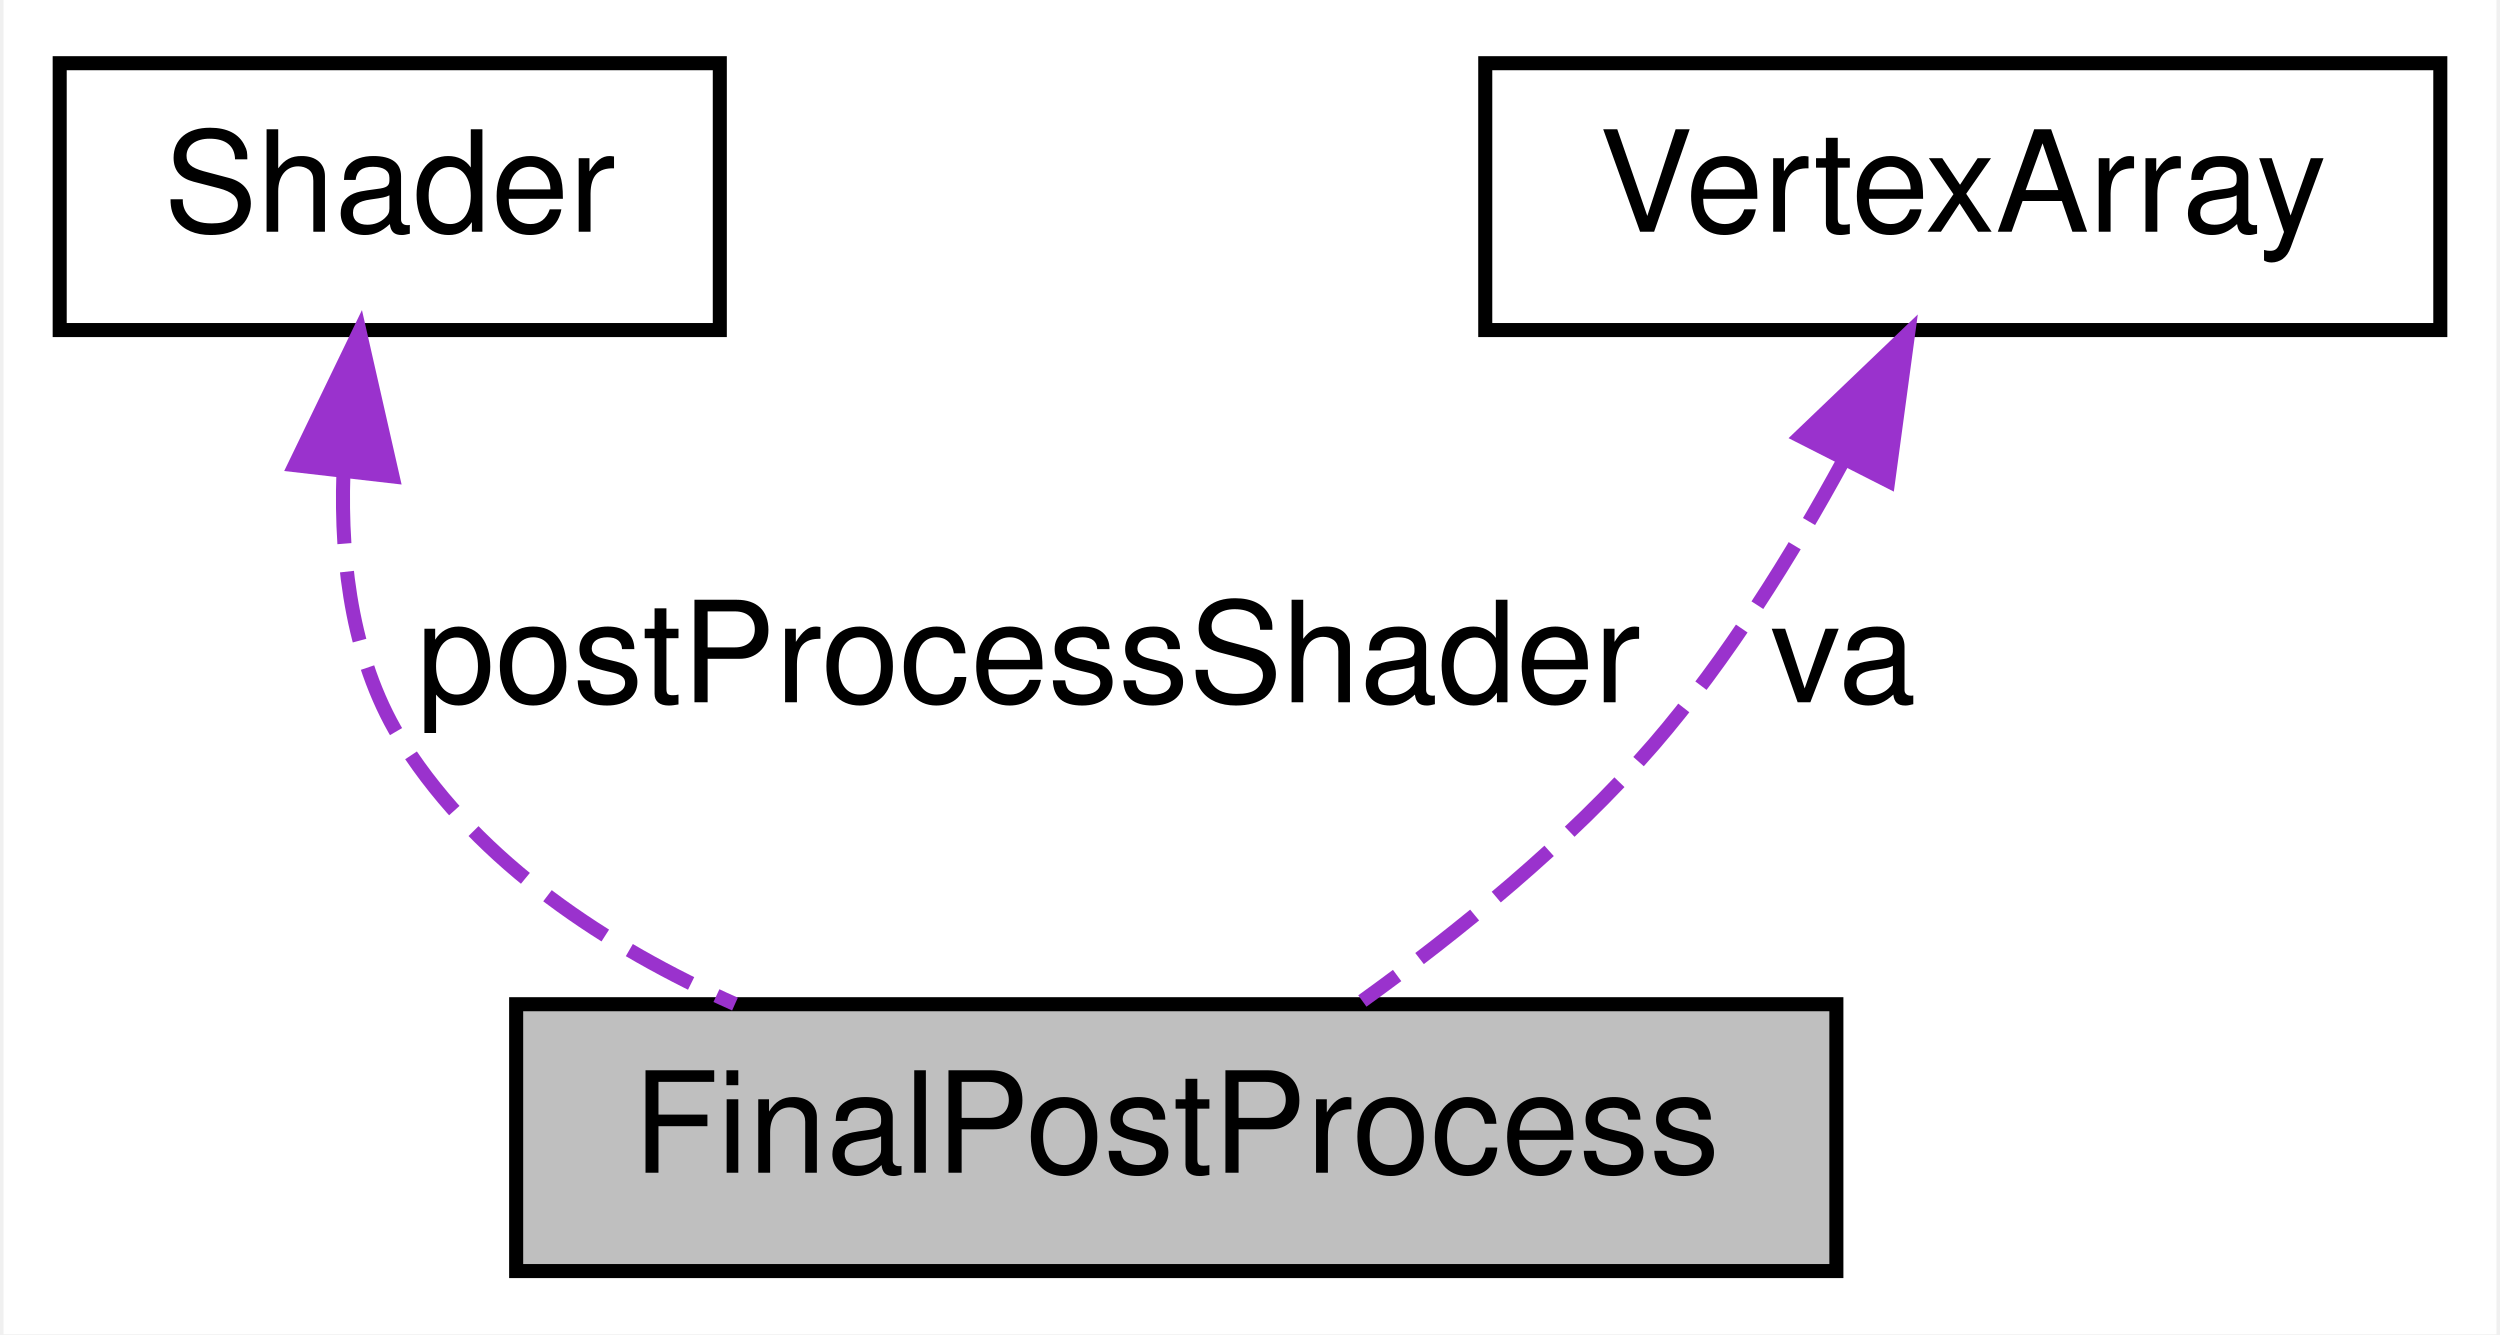
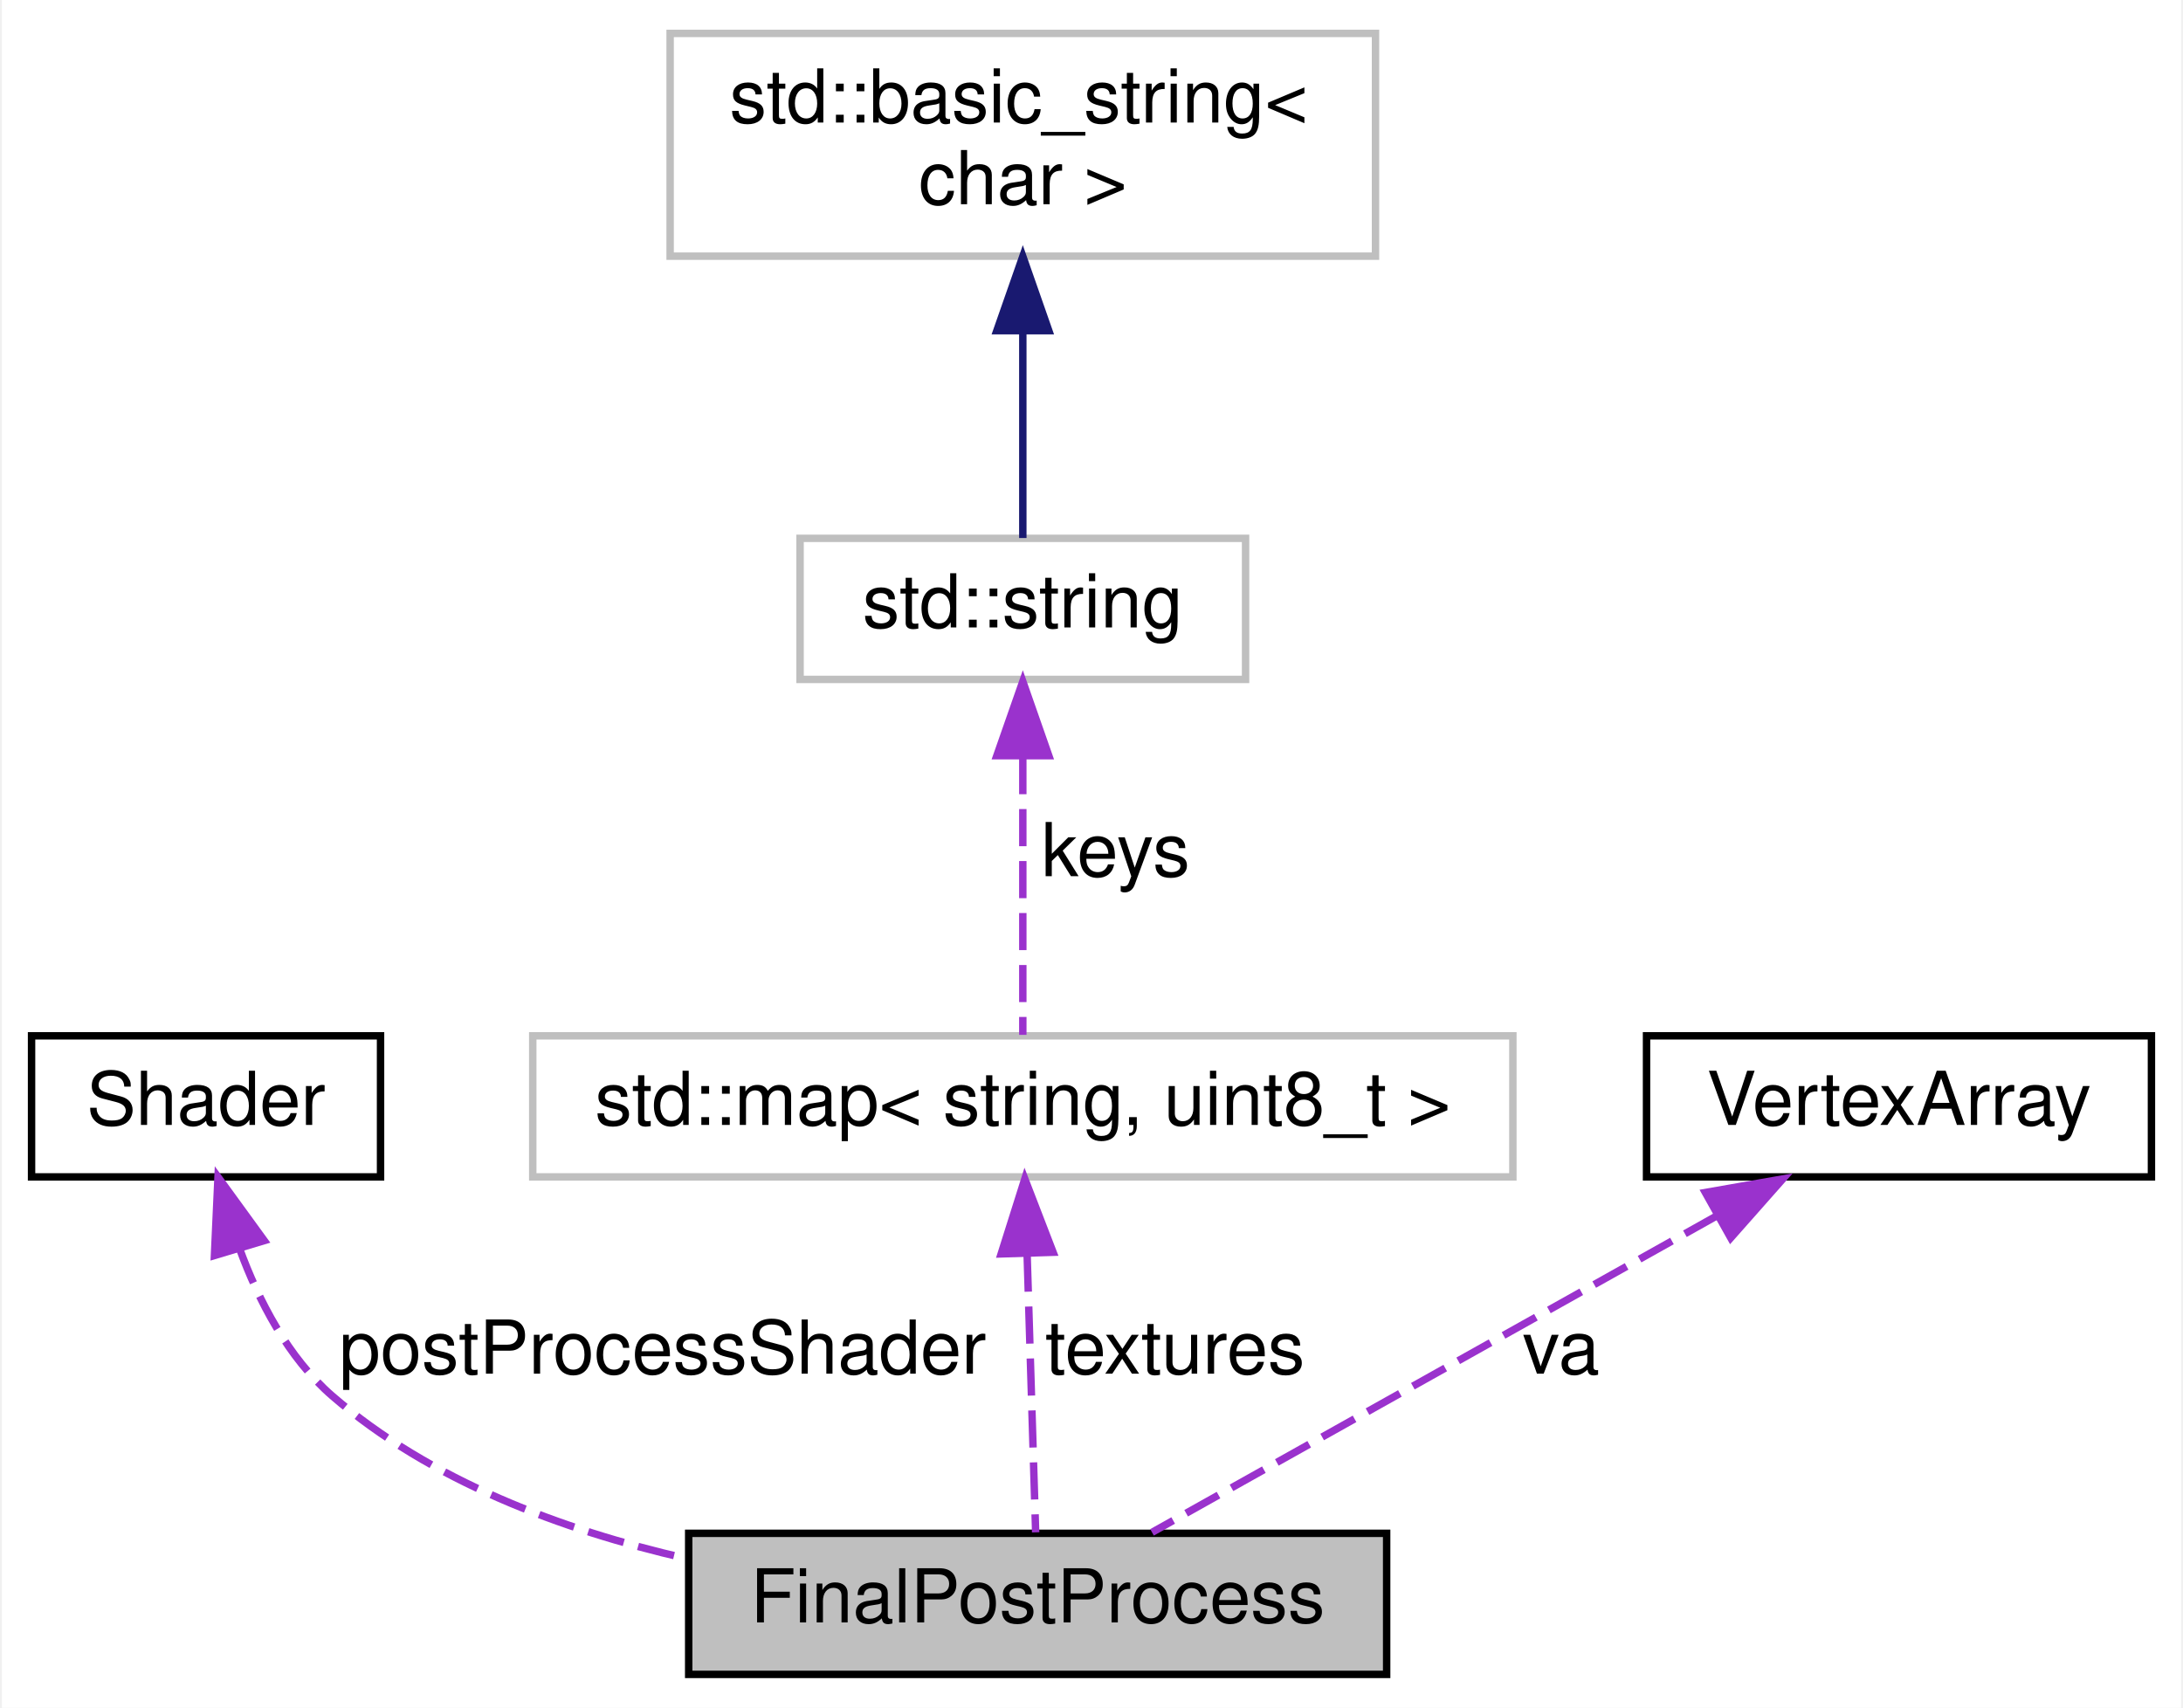
- <svg xmlns="http://www.w3.org/2000/svg" xmlns:xlink="http://www.w3.org/1999/xlink" width="178pt" height="95pt" viewBox="0.00 0.00 177.50 95.00">
-   <g id="graph0" class="graph" transform="scale(1 1) rotate(0) translate(4 91)">
-     <polygon fill="white" stroke="transparent" points="-4,4 -4,-91 173.5,-91 173.5,4 -4,4" />
+ <svg xmlns="http://www.w3.org/2000/svg" xmlns:xlink="http://www.w3.org/1999/xlink" width="294pt" height="230pt" viewBox="0.00 0.00 293.50 230.00">
+   <g id="graph0" class="graph" transform="scale(1 1) rotate(0) translate(4 226)">
+     <polygon fill="white" stroke="transparent" points="-4,4 -4,-226 289.5,-226 289.5,4 -4,4" />
    <g id="node1" class="node">
      <g id="a_node1">
        <a xlink:title=" ">
-           <polygon fill="#bfbfbf" stroke="black" points="32.5,-0.5 32.5,-19.5 126.5,-19.5 126.5,-0.5 32.5,-0.5" />
-           <text text-anchor="middle" x="79.5" y="-7.5" font-family="Helvetica,sans-Serif" font-size="10.00">FinalPostProcess</text>
+           <polygon fill="#bfbfbf" stroke="black" points="88.5,-0.5 88.5,-19.5 182.5,-19.5 182.5,-0.5 88.5,-0.5" />
+           <text text-anchor="middle" x="135.5" y="-7.5" font-family="Helvetica,sans-Serif" font-size="10.00">FinalPostProcess</text>
        </a>
      </g>
    </g>
    <g id="node2" class="node">
      <g id="a_node2">
        <a xlink:href="class_shader.html" target="_top" xlink:title=" ">
          <polygon fill="white" stroke="black" points="0,-67.5 0,-86.5 47,-86.5 47,-67.5 0,-67.5" />
          <text text-anchor="middle" x="23.5" y="-74.5" font-family="Helvetica,sans-Serif" font-size="10.00">Shader</text>
        </a>
      </g>
    </g>
    <g id="edge1" class="edge">
-       <path fill="none" stroke="#9a32cd" stroke-dasharray="5,2" d="M20.2,-57.29C19.98,-50.74 20.89,-43.62 24.5,-38 29.96,-29.49 38.94,-23.58 48.08,-19.51" />
-       <polygon fill="#9a32cd" stroke="#9a32cd" points="16.74,-57.88 21.35,-67.42 23.7,-57.08 16.74,-57.88" />
-       <text text-anchor="middle" x="69" y="-41" font-family="Helvetica,sans-Serif" font-size="10.00"> postProcessShader</text>
+       <path fill="none" stroke="#9a32cd" stroke-dasharray="5,2" d="M28,-57.87C30.59,-50.79 34.55,-43.15 40.5,-38 53.72,-26.55 71.49,-19.94 88.08,-16.13" />
+       <polygon fill="#9a32cd" stroke="#9a32cd" points="24.63,-56.91 25.11,-67.49 31.34,-58.92 24.63,-56.91" />
+       <text text-anchor="middle" x="85" y="-41" font-family="Helvetica,sans-Serif" font-size="10.00"> postProcessShader</text>
    </g>
    <g id="node3" class="node">
      <g id="a_node3">
-         <a xlink:href="class_vertex_array.html" target="_top" xlink:title=" ">
-           <polygon fill="white" stroke="black" points="101.5,-67.5 101.5,-86.5 169.5,-86.5 169.5,-67.5 101.5,-67.5" />
-           <text text-anchor="middle" x="135.5" y="-74.5" font-family="Helvetica,sans-Serif" font-size="10.00">VertexArray</text>
+         <a xlink:title=" ">
+           <polygon fill="white" stroke="#bfbfbf" points="67.5,-67.5 67.5,-86.5 199.5,-86.5 199.5,-67.5 67.5,-67.5" />
+           <text text-anchor="middle" x="133.5" y="-74.5" font-family="Helvetica,sans-Serif" font-size="10.00">std::map&lt; string, uint8_t &gt;</text>
        </a>
      </g>
    </g>
    <g id="edge2" class="edge">
-       <path fill="none" stroke="#9a32cd" stroke-dasharray="5,2" d="M127.01,-58.22C123.36,-51.51 118.72,-44.05 113.5,-38 107.49,-31.04 99.49,-24.58 92.75,-19.73" />
-       <polygon fill="#9a32cd" stroke="#9a32cd" points="123.95,-59.93 131.61,-67.26 130.19,-56.76 123.95,-59.93" />
-       <text text-anchor="middle" x="127" y="-41" font-family="Helvetica,sans-Serif" font-size="10.00"> va</text>
+       <path fill="none" stroke="#9a32cd" stroke-dasharray="5,2" d="M134.08,-57.04C134.46,-44.67 134.94,-29.12 135.23,-19.63" />
+       <polygon fill="#9a32cd" stroke="#9a32cd" points="130.58,-57.13 133.77,-67.23 137.58,-57.35 130.58,-57.13" />
+       <text text-anchor="middle" x="154" y="-41" font-family="Helvetica,sans-Serif" font-size="10.00"> textures</text>
+     </g>
+     <g id="node4" class="node">
+       <g id="a_node4">
+         <a xlink:title="STL class.">
+           <polygon fill="white" stroke="#bfbfbf" points="103.5,-134.5 103.5,-153.5 163.5,-153.5 163.5,-134.5 103.5,-134.5" />
+           <text text-anchor="middle" x="133.5" y="-141.5" font-family="Helvetica,sans-Serif" font-size="10.00">std::string</text>
+         </a>
+       </g>
+     </g>
+     <g id="edge3" class="edge">
+       <path fill="none" stroke="#9a32cd" stroke-dasharray="5,2" d="M133.5,-124.04C133.5,-111.67 133.5,-96.12 133.5,-86.63" />
+       <polygon fill="#9a32cd" stroke="#9a32cd" points="130,-124.23 133.5,-134.23 137,-124.23 130,-124.23" />
+       <text text-anchor="middle" x="146" y="-108" font-family="Helvetica,sans-Serif" font-size="10.00"> keys</text>
+     </g>
+     <g id="node5" class="node">
+       <g id="a_node5">
+         <a xlink:title="STL class.">
+           <polygon fill="white" stroke="#bfbfbf" points="86,-191.5 86,-221.5 181,-221.5 181,-191.5 86,-191.5" />
+           <text text-anchor="start" x="94" y="-209.5" font-family="Helvetica,sans-Serif" font-size="10.00">std::basic_string&lt;</text>
+           <text text-anchor="middle" x="133.5" y="-198.5" font-family="Helvetica,sans-Serif" font-size="10.00"> char &gt;</text>
+         </a>
+       </g>
+     </g>
+     <g id="edge4" class="edge">
+       <path fill="none" stroke="midnightblue" d="M133.5,-181.35C133.5,-171.51 133.5,-160.78 133.5,-153.54" />
+       <polygon fill="midnightblue" stroke="midnightblue" points="130,-181.47 133.5,-191.47 137,-181.47 130,-181.47" />
+     </g>
+     <g id="node6" class="node">
+       <g id="a_node6">
+         <a xlink:href="class_vertex_array.html" target="_top" xlink:title=" ">
+           <polygon fill="white" stroke="black" points="217.5,-67.5 217.5,-86.5 285.5,-86.5 285.5,-67.5 217.5,-67.5" />
+           <text text-anchor="middle" x="251.5" y="-74.5" font-family="Helvetica,sans-Serif" font-size="10.00">VertexArray</text>
+         </a>
+       </g>
+     </g>
+     <g id="edge5" class="edge">
+       <path fill="none" stroke="#9a32cd" stroke-dasharray="5,2" d="M227.03,-62.29C204.04,-49.4 170.34,-30.52 150.9,-19.63" />
+       <polygon fill="#9a32cd" stroke="#9a32cd" points="225.42,-65.4 235.86,-67.23 228.84,-59.29 225.42,-65.4" />
+       <text text-anchor="middle" x="206" y="-41" font-family="Helvetica,sans-Serif" font-size="10.00"> va</text>
    </g>
  </g>
</svg>
